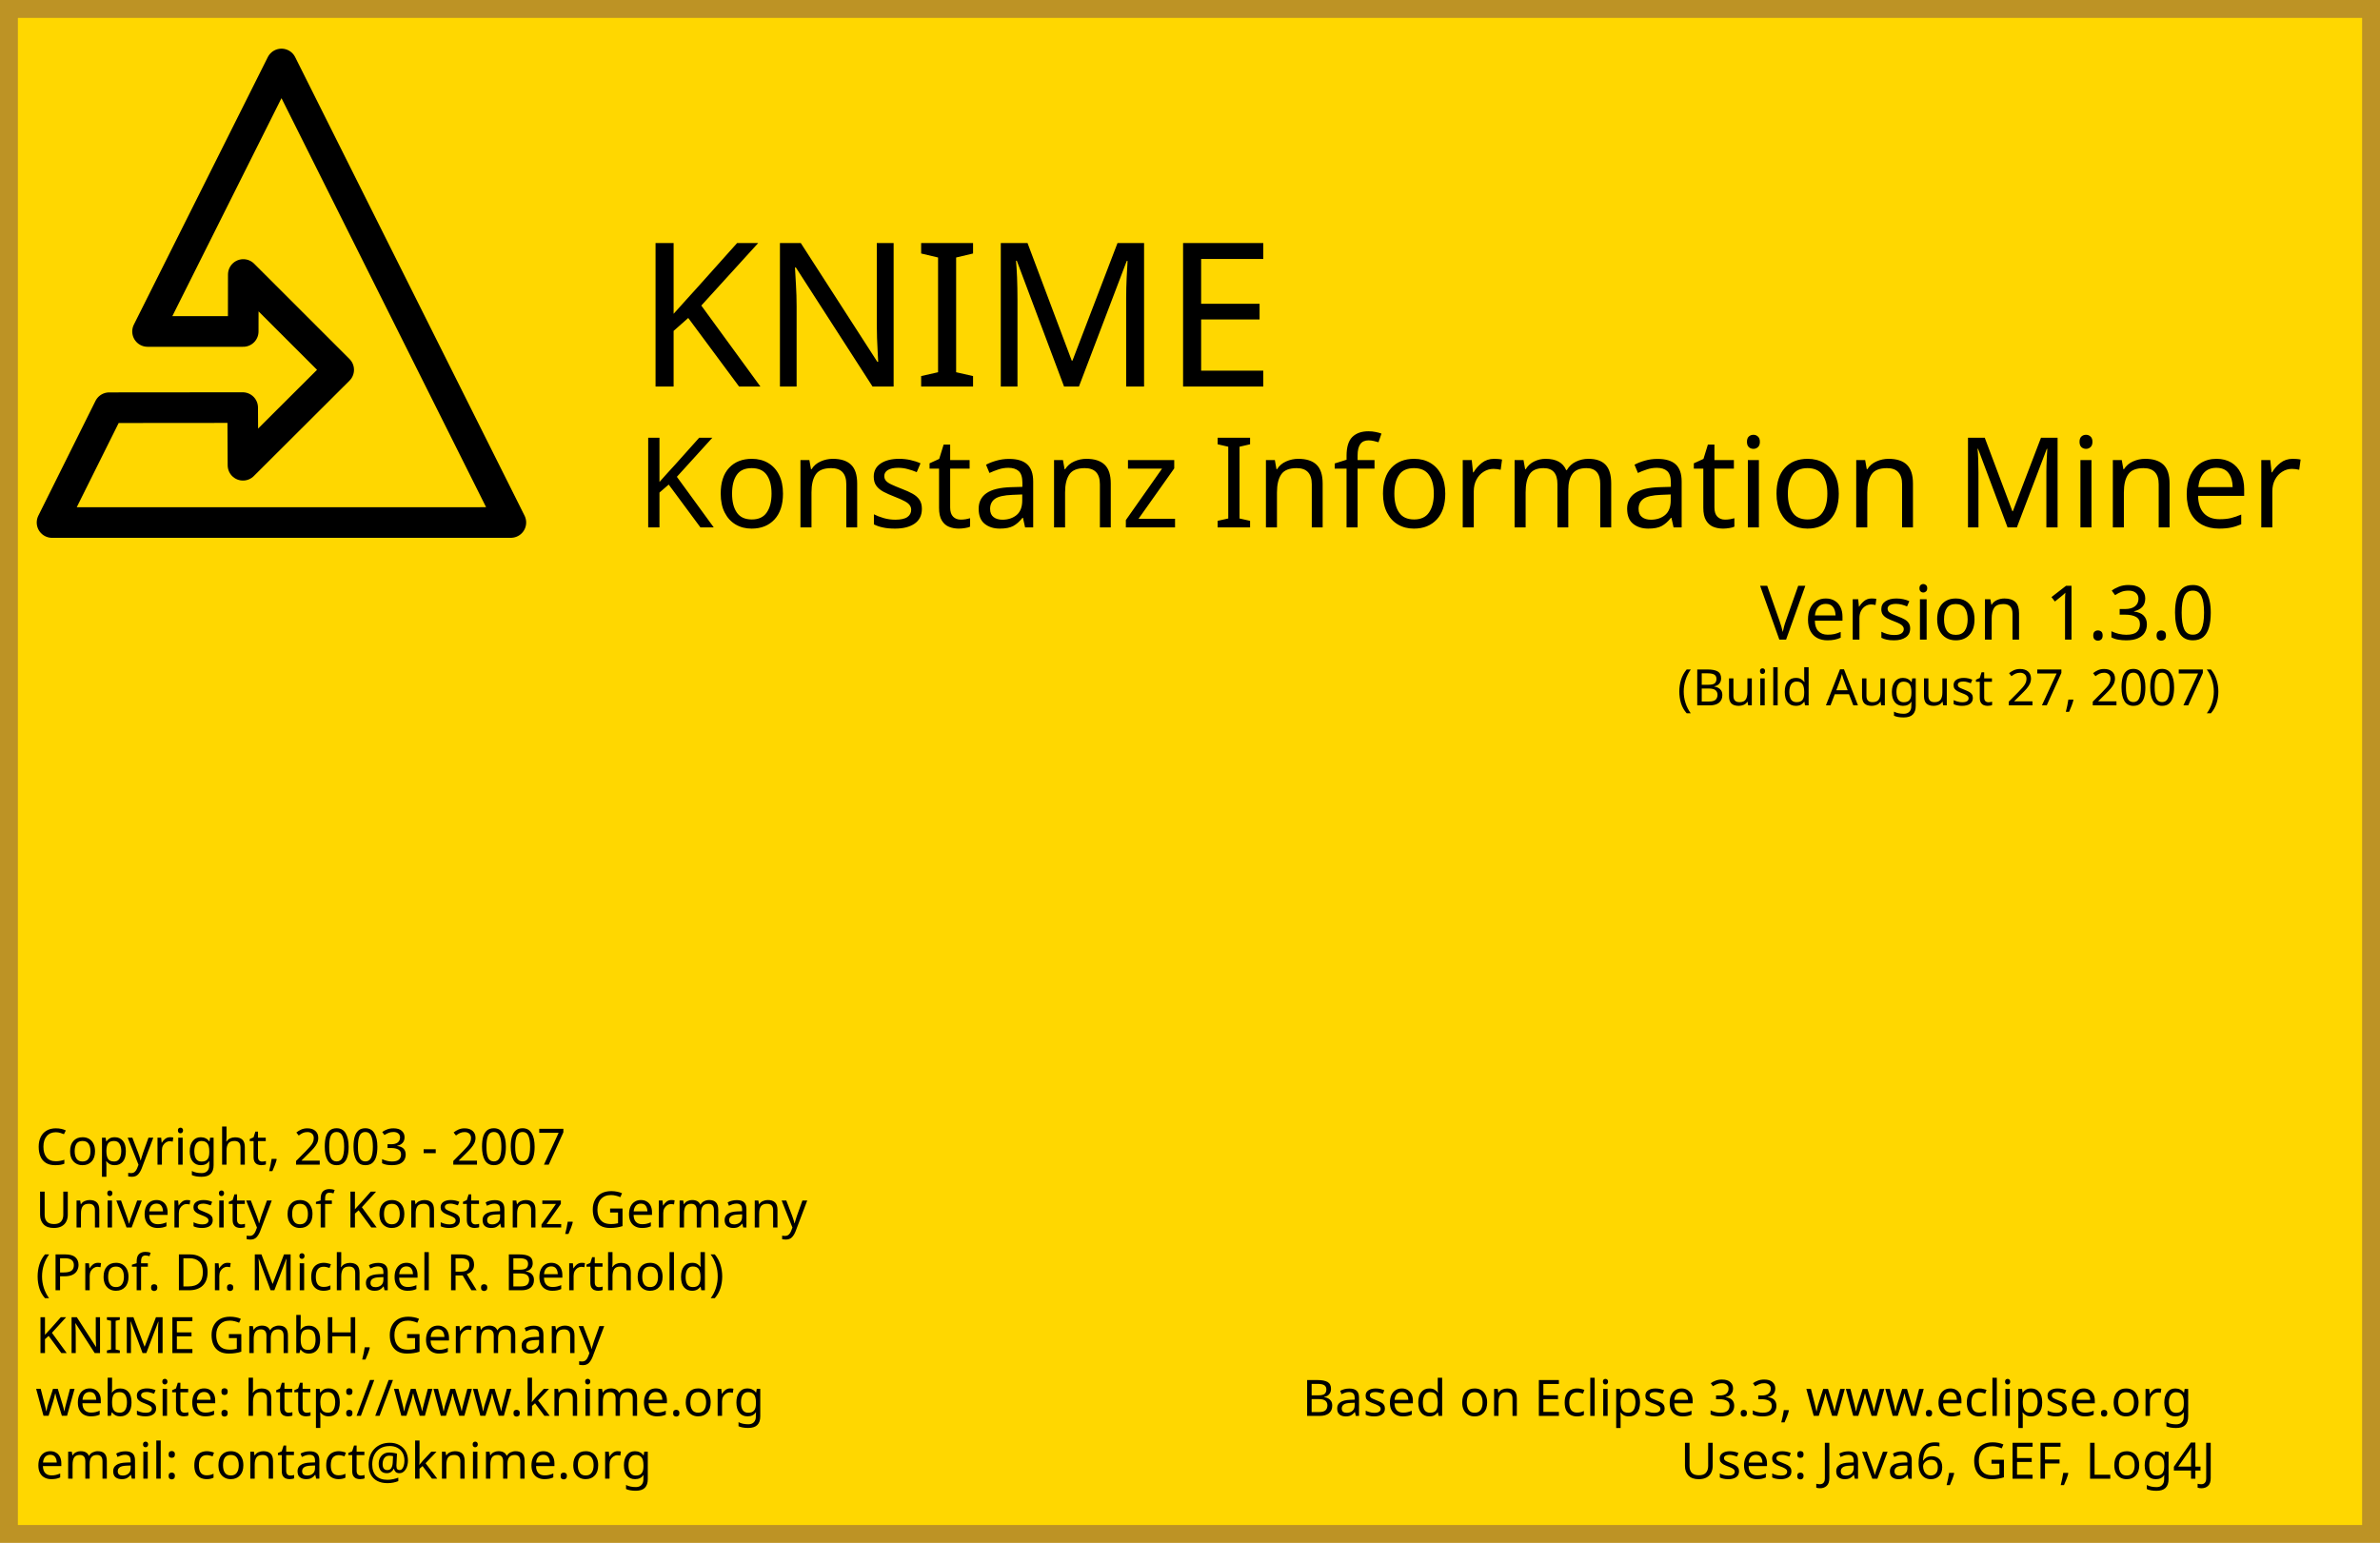
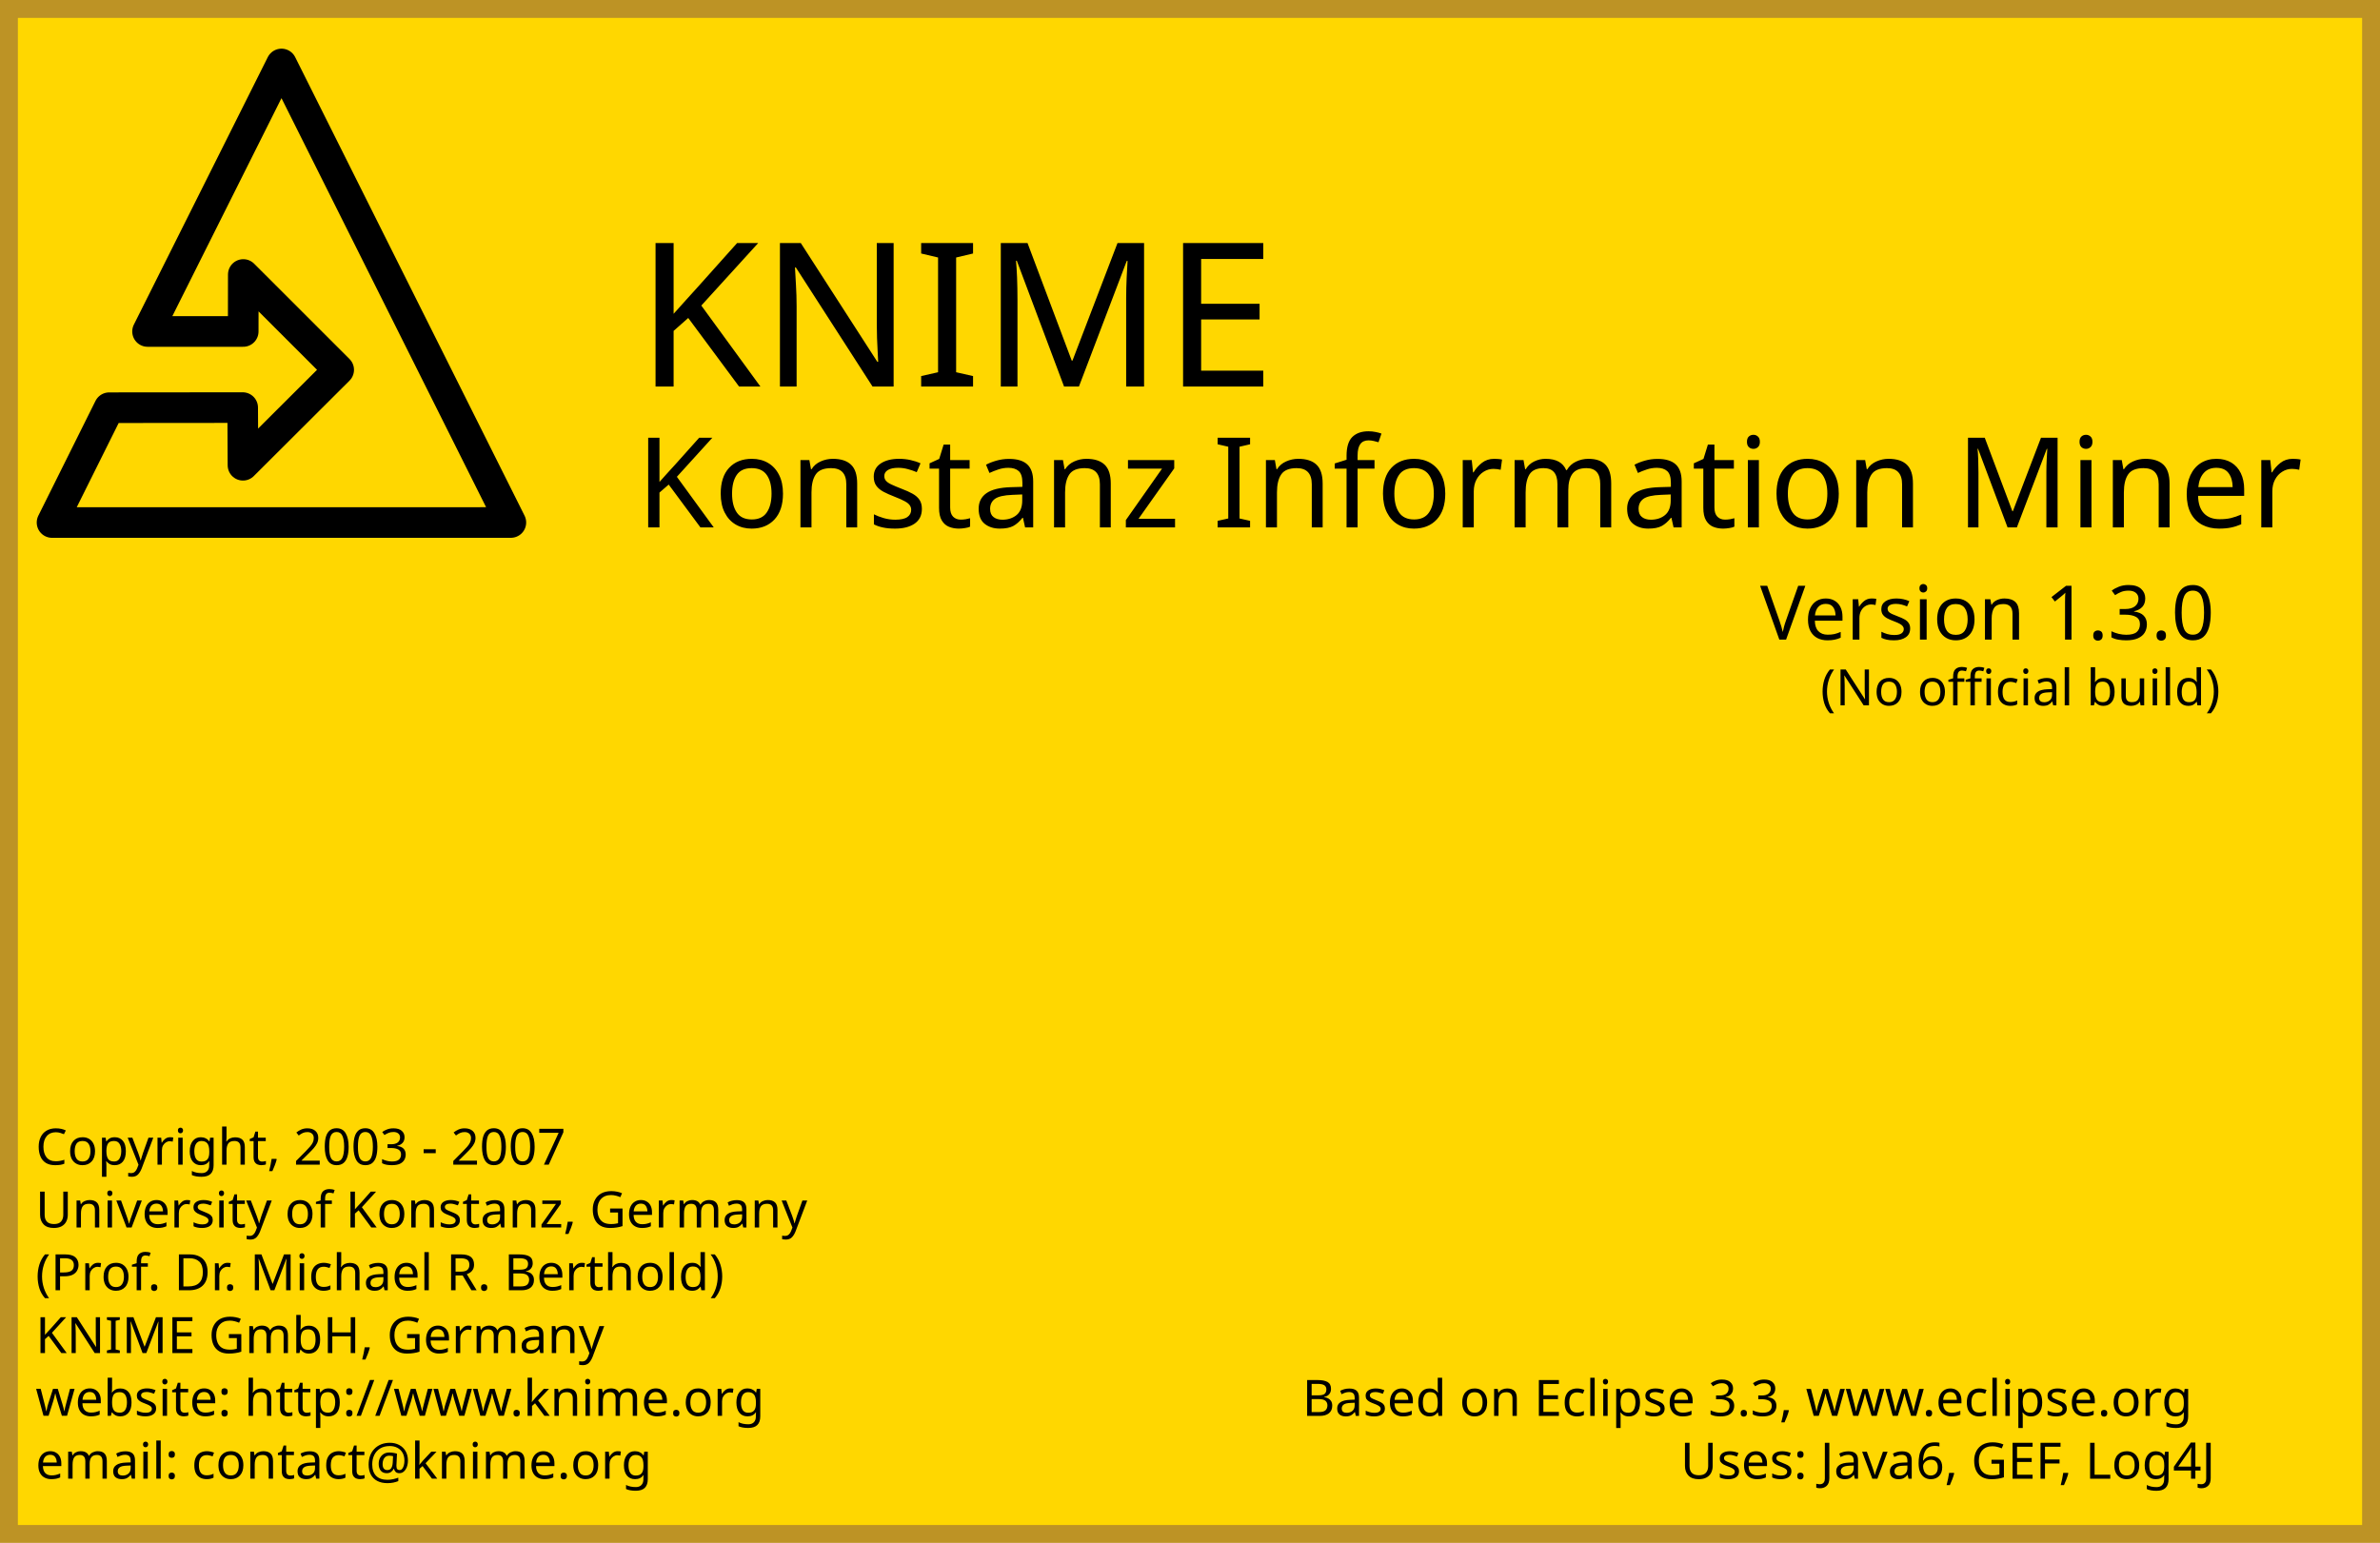
<svg xmlns="http://www.w3.org/2000/svg" width="455" height="295" id="svg2" version="1.0">
  <defs id="defs4" />
  <g id="layer1">
    <g id="g1898" transform="translate(4.695586,14.28567)">
      <g transform="translate(1.086609,119.656)" id="g2137">
        <rect style="fill:#ffd700;stroke:#bd9325;stroke-width:3.419;stroke-miterlimit:4;stroke-dasharray:none;stroke-opacity:1" id="rect1391" width="451.581" height="291.581" x="-4.073" y="-132.232" />
        <text xml:space="preserve" style="font-size:7.204px;font-style:normal;font-weight:normal;line-height:125%;fill:#000000;fill-opacity:1;stroke:none;stroke-width:1px;stroke-linecap:butt;stroke-linejoin:miter;stroke-opacity:1;font-family:Bitstream Vera Sans" x="1.018" y="88.746" id="text1365">
          <tspan id="tspan1367" x="1.018" y="88.746" style="font-size:9.605px;font-style:normal;font-variant:normal;font-weight:normal;font-stretch:normal;text-align:start;line-height:125%;writing-mode:lr-tb;text-anchor:start;font-family:Arial Rounded MT Bold">Copyright, 2003 - 2007</tspan>
          <tspan x="1.018" y="100.752" id="tspan1369" style="font-size:9.605px;font-style:normal;font-variant:normal;font-weight:normal;font-stretch:normal;text-align:start;line-height:125%;writing-mode:lr-tb;text-anchor:start;font-family:Arial Rounded MT Bold">University of Konstanz, Germany</tspan>
          <tspan x="1.018" y="112.758" style="font-size:9.605px;font-style:normal;font-variant:normal;font-weight:normal;font-stretch:normal;text-align:start;line-height:125%;writing-mode:lr-tb;text-anchor:start;font-family:Arial Rounded MT Bold" id="tspan1921">(Prof. Dr. Michael R. Berthold)</tspan>
          <tspan x="1.018" y="124.764" style="font-size:9.605px;font-style:normal;font-variant:normal;font-weight:normal;font-stretch:normal;text-align:start;line-height:125%;writing-mode:lr-tb;text-anchor:start;font-family:Arial Rounded MT Bold" id="tspan1923">KNIME GmbH, Germany</tspan>
          <tspan id="tspan2159" x="1.018" y="136.77" style="font-size:9.605px;font-style:normal;font-variant:normal;font-weight:normal;font-stretch:normal;text-align:start;line-height:125%;writing-mode:lr-tb;text-anchor:start;font-family:Arial Rounded MT Bold">website: http://www.knime.org</tspan>
          <tspan id="tspan2161" x="1.018" y="148.777" style="font-size:9.605px;font-style:normal;font-variant:normal;font-weight:normal;font-stretch:normal;text-align:start;line-height:125%;writing-mode:lr-tb;text-anchor:start;font-family:Arial Rounded MT Bold">email: contact@knime.org</tspan>
        </text>
        <rect style="fill:none;stroke-width:0.354;stroke-miterlimit:4;stroke-dasharray:none" id="rect1389" width="729.852" height="491.777" x="6.434" y="123.961" />
        <text id="text3571" y="-60.034" x="115.807" style="font-size:42.021px;font-style:normal;font-variant:normal;font-weight:normal;font-stretch:normal;line-height:100%;writing-mode:lr-tb;text-anchor:start;fill:#000000;fill-opacity:1;stroke:none;stroke-width:1px;stroke-linecap:butt;stroke-linejoin:miter;stroke-opacity:1;font-family:Arial Rounded MT Bold" xml:space="preserve">
          <tspan style="font-size:38.42px;font-style:normal;font-variant:normal;font-weight:normal;font-stretch:normal;text-align:start;line-height:100%;writing-mode:lr-tb;text-anchor:start;font-family:Arial Rounded MT Bold" y="-60.034" x="115.807" id="tspan3573">KNIME</tspan>
          <tspan style="font-size:24.012px" y="-33.103" x="115.807" id="tspan3577">Konstanz Information Miner</tspan>
        </text>
        <text id="KNIME-Version" y="-11.654" x="438.183" style="font-size:7.204px;font-style:normal;font-weight:normal;text-align:end;line-height:125%;writing-mode:lr-tb;text-anchor:end;fill:#000000;fill-opacity:1;stroke:none;stroke-width:1px;stroke-linecap:butt;stroke-linejoin:miter;stroke-opacity:1;font-family:Bitstream Vera Sans" xml:space="preserve">
          <tspan style="font-size:14.407px;font-style:normal;font-variant:normal;font-weight:normal;font-stretch:normal;text-align:end;line-height:125%;writing-mode:lr-tb;text-anchor:end;font-family:Arial Rounded MT Bold" y="-11.654" x="438.183" id="tspan2165">Version 1.3.0</tspan>
        </text>
        <g transform="matrix(0.600306,0,0,0.600306,-151.1896,-149.0699)" id="g1939">
          <path style="fill:none;fill-opacity:0.75;fill-rule:evenodd;stroke:#000000;stroke-width:9.748;stroke-linecap:round;stroke-linejoin:round;stroke-miterlimit:4;stroke-dasharray:none;stroke-opacity:1" d="M 258.792,191.625 L 404.914,191.619 L 331.865,45.576 L 289.21,130.776 L 319.678,130.778 L 319.703,112.628 L 350.083,142.992 L 319.601,173.385 L 319.508,155.021 L 276.997,155.058 L 258.792,191.625 z " id="path1293" />
        </g>
        <text id="text1948" y="136.78" x="437.395" style="font-size:8.404px;font-style:normal;font-variant:normal;font-weight:normal;font-stretch:normal;text-align:end;line-height:125%;writing-mode:lr-tb;text-anchor:end;fill:#000000;fill-opacity:1;stroke:none;stroke-width:1px;stroke-linecap:butt;stroke-linejoin:miter;stroke-opacity:1;font-family:Arial Rounded MT Bold" xml:space="preserve">
          <tspan id="tspan1952" style="font-size:9.605px;font-style:normal;font-variant:normal;font-weight:normal;font-stretch:normal;text-align:end;line-height:125%;writing-mode:lr-tb;text-anchor:end;font-family:Arial Rounded MT Bold" y="136.78" x="437.395">Based on Eclipse 3.3, www.eclipse.org</tspan>
          <tspan id="tspan1978" style="font-size:9.605px;font-style:normal;font-variant:normal;font-weight:normal;font-stretch:normal;text-align:end;line-height:125%;writing-mode:lr-tb;text-anchor:end;font-family:Arial Rounded MT Bold" y="148.786" x="437.395">Uses: Java6, GEF, Log4J</tspan>
        </text>
        <text id="KNIME-Builddate" y="0.921" x="439.305" style="font-size:7.204px;font-style:normal;font-weight:normal;text-align:end;line-height:125%;writing-mode:lr-tb;text-anchor:end;fill:#000000;fill-opacity:1;stroke:none;stroke-width:1px;stroke-linecap:butt;stroke-linejoin:miter;stroke-opacity:1;font-family:Bitstream Vera Sans" xml:space="preserve">
-           <tspan id="tspan2183" style="font-size:9.605px;font-style:normal;font-variant:normal;font-weight:normal;font-stretch:normal;text-align:end;line-height:125%;writing-mode:lr-tb;text-anchor:end;font-family:Arial Rounded MT Bold" y="0.921" x="439.305">(Build August 27, 2007)</tspan>
+           <tspan id="tspan2183" style="font-size:9.605px;font-style:normal;font-variant:normal;font-weight:normal;font-stretch:normal;text-align:end;line-height:125%;writing-mode:lr-tb;text-anchor:end;font-family:Arial Rounded MT Bold" y="0.921" x="439.305">(No official build)</tspan>
        </text>
      </g>
    </g>
  </g>
</svg>
